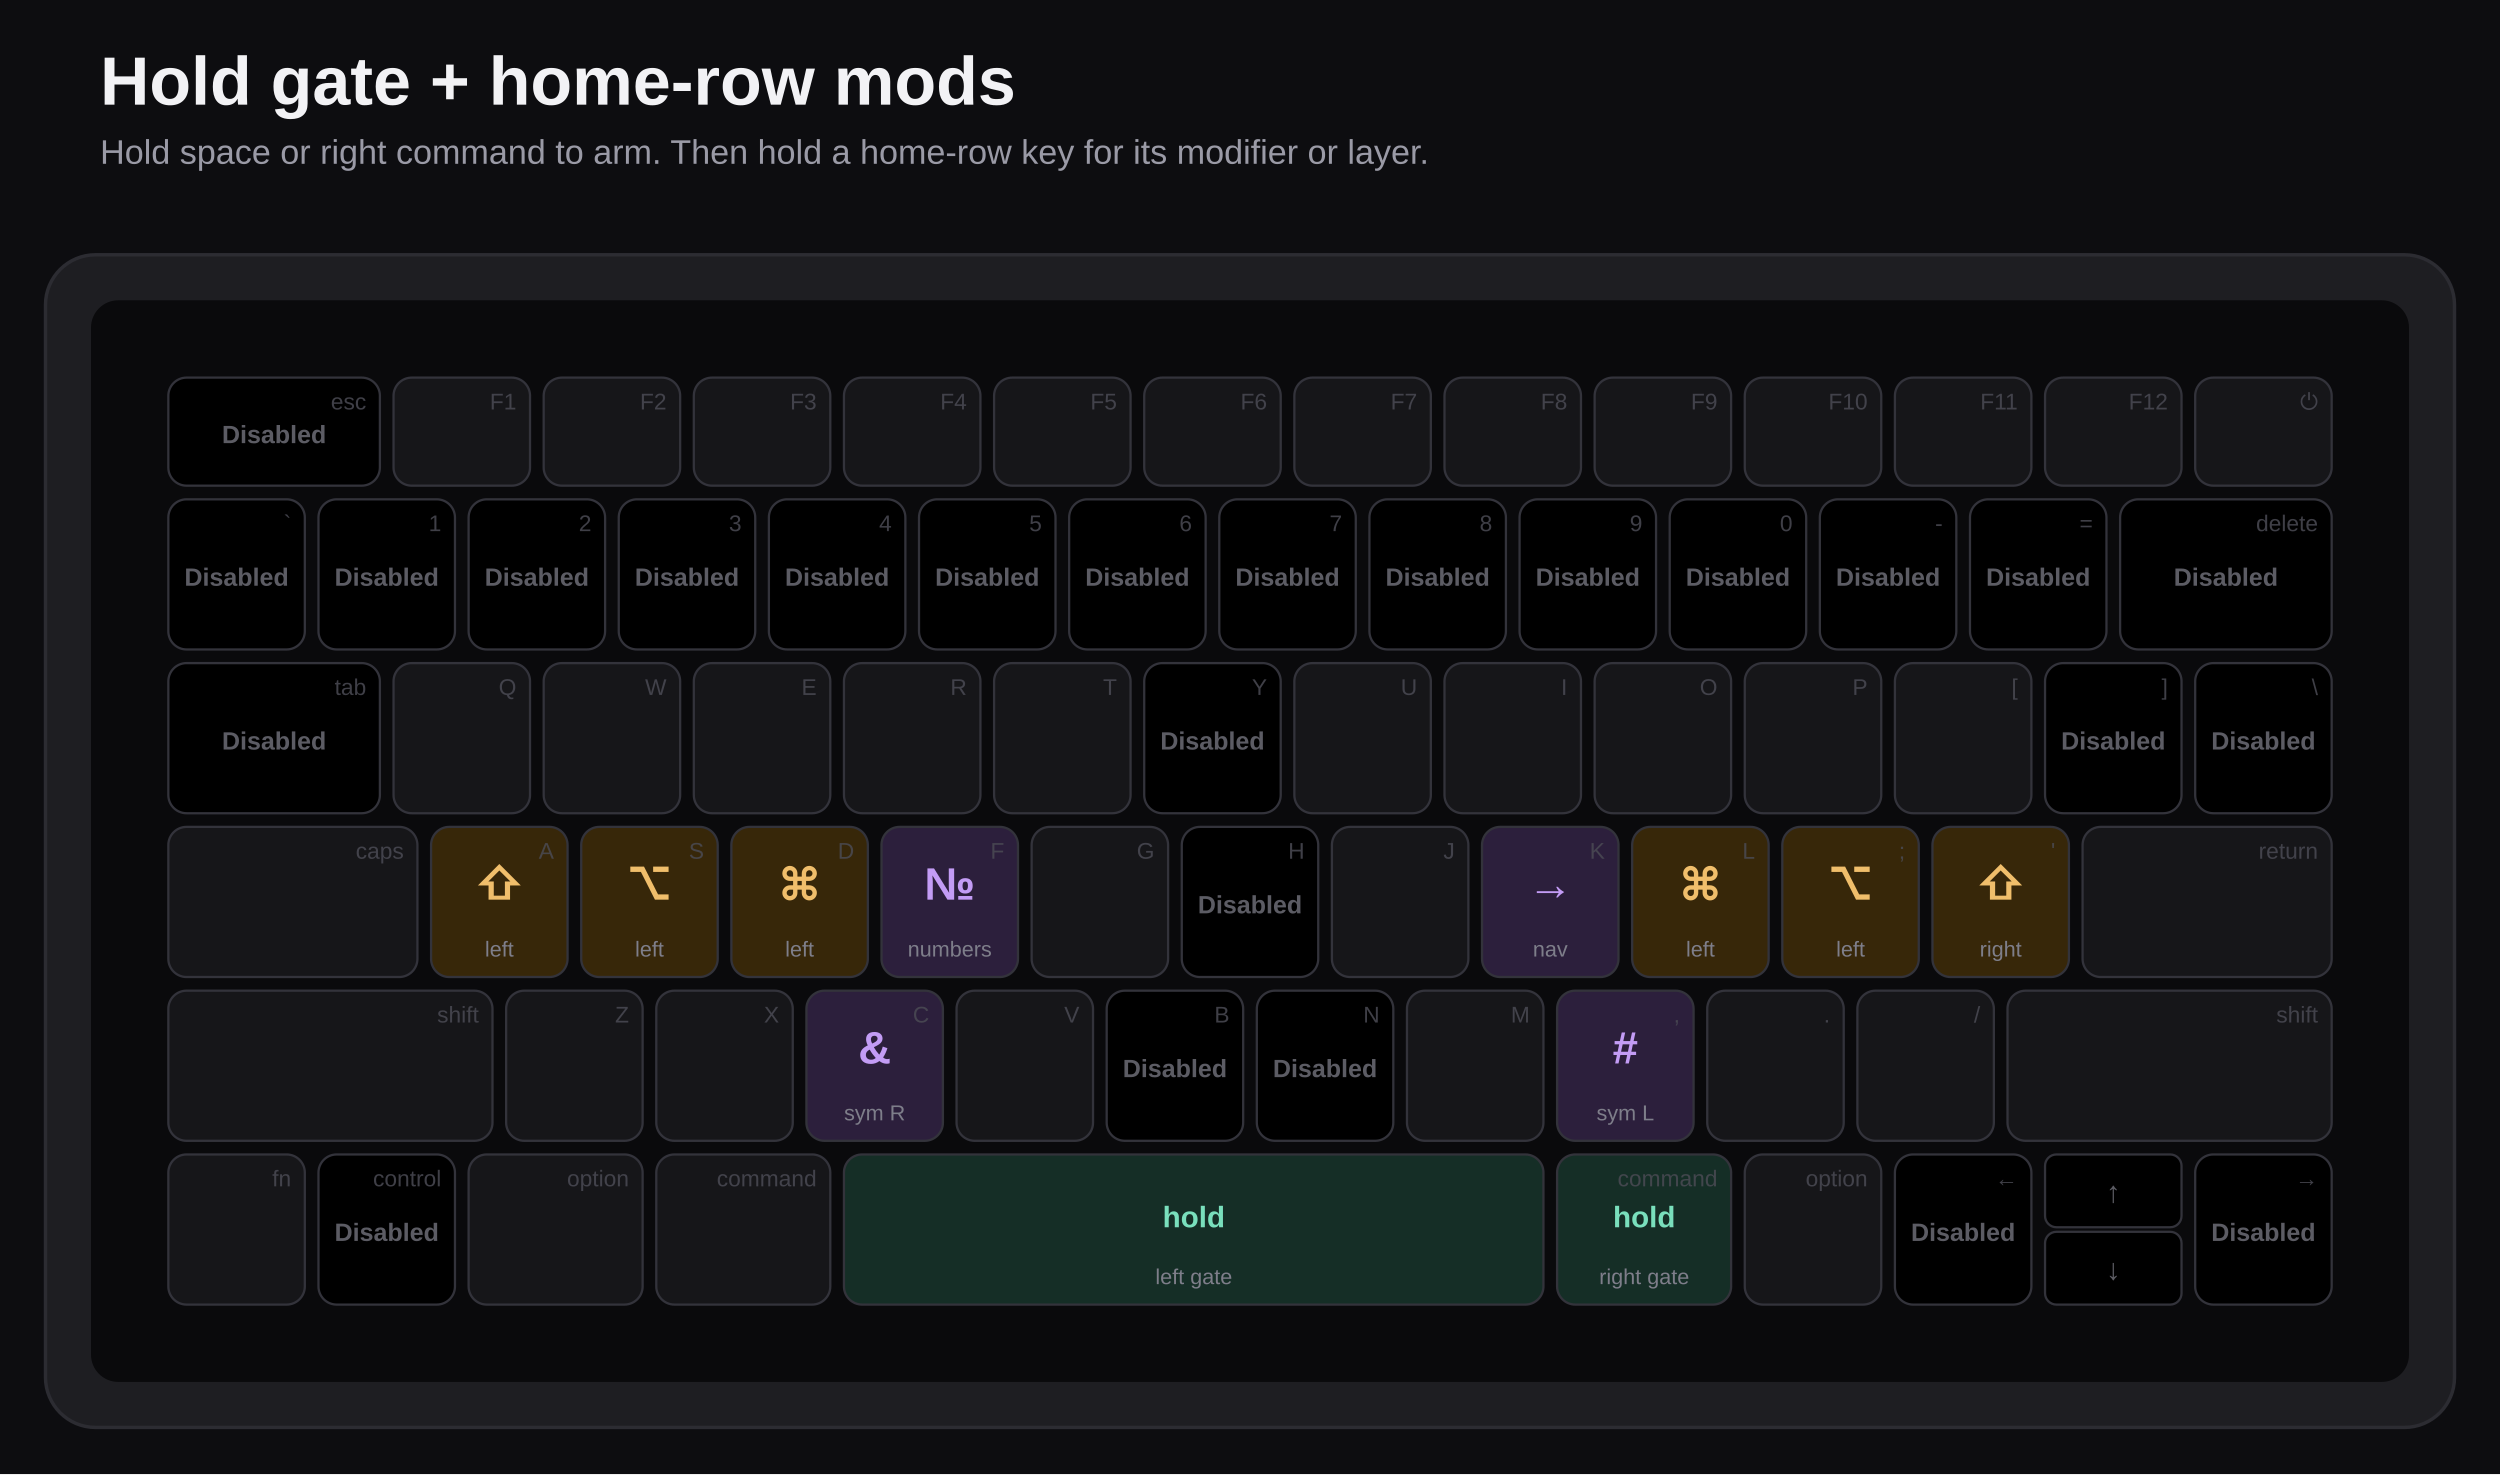
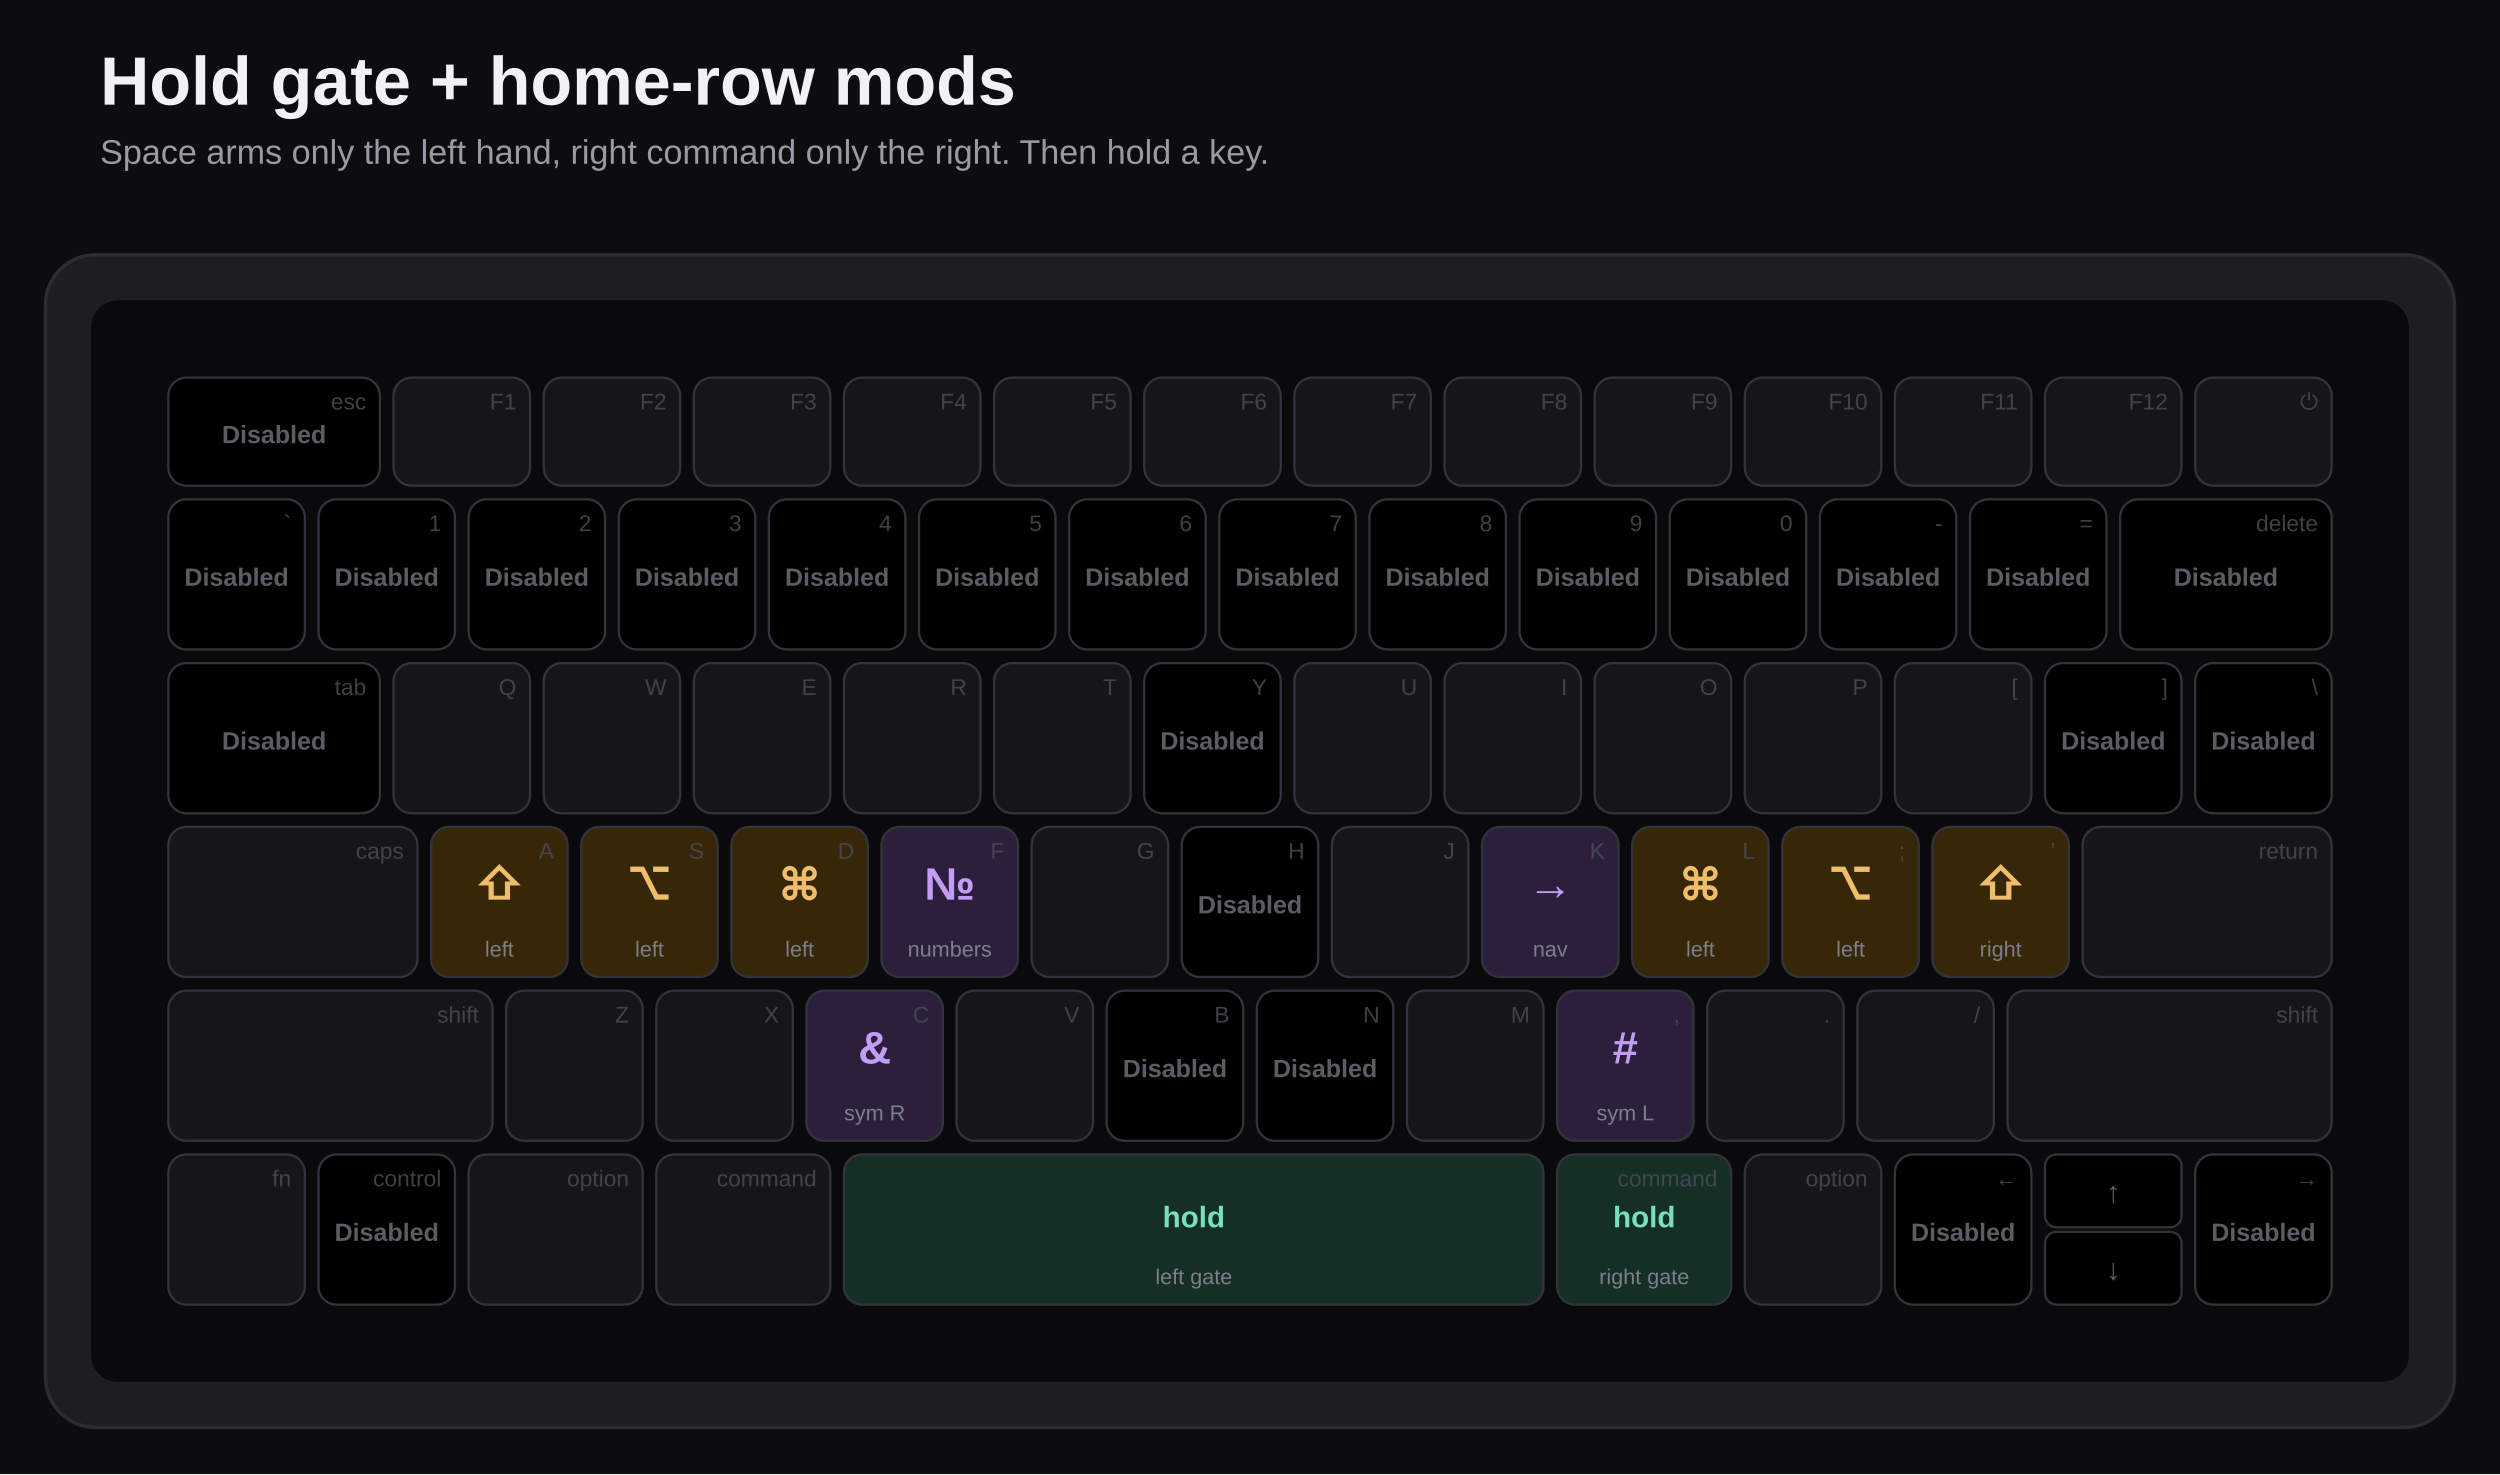
<svg xmlns="http://www.w3.org/2000/svg" width="1099" height="648" viewBox="0 0 1099 648" role="img" aria-label="Hold gate + home-row mods layer of the splitmac">
  <rect width="1099" height="648" fill="#0d0d10" />
  <text x="44.0" y="46.0" fill="#f2f2f5" font-size="30" font-weight="700" text-anchor="start" opacity="1.0" font-family="-apple-system, BlinkMacSystemFont, 'SF Pro Text', 'Helvetica Neue', Arial, sans-serif">Hold gate + home-row mods</text>
-   <text x="44.0" y="72.0" fill="#9a9aa6" font-size="15" font-weight="400" text-anchor="start" opacity="1.0" font-family="-apple-system, BlinkMacSystemFont, 'SF Pro Text', 'Helvetica Neue', Arial, sans-serif">Hold space or right command to arm. Then hold a home-row key for its modifier or layer.</text>
+   <text x="44.0" y="72.0" fill="#9a9aa6" font-size="15" font-weight="400" text-anchor="start" opacity="1.0" font-family="-apple-system, BlinkMacSystemFont, 'SF Pro Text', 'Helvetica Neue', Arial, sans-serif">Space arms only the left hand, right command only the right. Then hold a key.</text>
  <rect x="20.0" y="112.0" width="1059.0" height="515.5" rx="22" fill="#1e1e22" stroke="#2c2c32" stroke-width="1.5" />
  <rect x="40.0" y="132.0" width="1019.0" height="475.5" rx="12" fill="#0a0a0c" />
  <rect x="74.0" y="166.0" width="93.0" height="47.5" rx="8" fill="#000000" stroke="#33333b" stroke-width="1" />
  <text x="161.0" y="180.0" fill="#4a4a53" font-size="10" font-weight="500" text-anchor="end" opacity="0.85" font-family="-apple-system, BlinkMacSystemFont, 'SF Pro Text', 'Helvetica Neue', Arial, sans-serif">esc</text>
  <text x="120.5" y="194.8" fill="#5c5c64" font-size="11" font-weight="600" text-anchor="middle" opacity="1.0" font-family="-apple-system, BlinkMacSystemFont, 'SF Pro Text', 'Helvetica Neue', Arial, sans-serif">Disabled</text>
  <rect x="173.0" y="166.0" width="60.0" height="47.5" rx="8" fill="#161619" stroke="#33333b" stroke-width="1" />
  <text x="227.0" y="180.0" fill="#4a4a53" font-size="10" font-weight="500" text-anchor="end" opacity="0.85" font-family="-apple-system, BlinkMacSystemFont, 'SF Pro Text', 'Helvetica Neue', Arial, sans-serif">F1</text>
  <rect x="239.0" y="166.0" width="60.0" height="47.5" rx="8" fill="#161619" stroke="#33333b" stroke-width="1" />
  <text x="293.0" y="180.0" fill="#4a4a53" font-size="10" font-weight="500" text-anchor="end" opacity="0.85" font-family="-apple-system, BlinkMacSystemFont, 'SF Pro Text', 'Helvetica Neue', Arial, sans-serif">F2</text>
  <rect x="305.0" y="166.0" width="60.0" height="47.5" rx="8" fill="#161619" stroke="#33333b" stroke-width="1" />
  <text x="359.0" y="180.0" fill="#4a4a53" font-size="10" font-weight="500" text-anchor="end" opacity="0.85" font-family="-apple-system, BlinkMacSystemFont, 'SF Pro Text', 'Helvetica Neue', Arial, sans-serif">F3</text>
  <rect x="371.0" y="166.0" width="60.0" height="47.5" rx="8" fill="#161619" stroke="#33333b" stroke-width="1" />
  <text x="425.0" y="180.0" fill="#4a4a53" font-size="10" font-weight="500" text-anchor="end" opacity="0.85" font-family="-apple-system, BlinkMacSystemFont, 'SF Pro Text', 'Helvetica Neue', Arial, sans-serif">F4</text>
  <rect x="437.0" y="166.0" width="60.0" height="47.5" rx="8" fill="#161619" stroke="#33333b" stroke-width="1" />
  <text x="491.0" y="180.0" fill="#4a4a53" font-size="10" font-weight="500" text-anchor="end" opacity="0.85" font-family="-apple-system, BlinkMacSystemFont, 'SF Pro Text', 'Helvetica Neue', Arial, sans-serif">F5</text>
  <rect x="503.0" y="166.0" width="60.0" height="47.5" rx="8" fill="#161619" stroke="#33333b" stroke-width="1" />
  <text x="557.0" y="180.0" fill="#4a4a53" font-size="10" font-weight="500" text-anchor="end" opacity="0.85" font-family="-apple-system, BlinkMacSystemFont, 'SF Pro Text', 'Helvetica Neue', Arial, sans-serif">F6</text>
  <rect x="569.0" y="166.0" width="60.0" height="47.5" rx="8" fill="#161619" stroke="#33333b" stroke-width="1" />
  <text x="623.0" y="180.0" fill="#4a4a53" font-size="10" font-weight="500" text-anchor="end" opacity="0.85" font-family="-apple-system, BlinkMacSystemFont, 'SF Pro Text', 'Helvetica Neue', Arial, sans-serif">F7</text>
  <rect x="635.0" y="166.0" width="60.0" height="47.5" rx="8" fill="#161619" stroke="#33333b" stroke-width="1" />
  <text x="689.0" y="180.0" fill="#4a4a53" font-size="10" font-weight="500" text-anchor="end" opacity="0.85" font-family="-apple-system, BlinkMacSystemFont, 'SF Pro Text', 'Helvetica Neue', Arial, sans-serif">F8</text>
  <rect x="701.0" y="166.0" width="60.0" height="47.5" rx="8" fill="#161619" stroke="#33333b" stroke-width="1" />
  <text x="755.0" y="180.0" fill="#4a4a53" font-size="10" font-weight="500" text-anchor="end" opacity="0.85" font-family="-apple-system, BlinkMacSystemFont, 'SF Pro Text', 'Helvetica Neue', Arial, sans-serif">F9</text>
  <rect x="767.0" y="166.0" width="60.0" height="47.5" rx="8" fill="#161619" stroke="#33333b" stroke-width="1" />
  <text x="821.0" y="180.0" fill="#4a4a53" font-size="10" font-weight="500" text-anchor="end" opacity="0.85" font-family="-apple-system, BlinkMacSystemFont, 'SF Pro Text', 'Helvetica Neue', Arial, sans-serif">F10</text>
  <rect x="833.0" y="166.0" width="60.0" height="47.5" rx="8" fill="#161619" stroke="#33333b" stroke-width="1" />
  <text x="887.0" y="180.0" fill="#4a4a53" font-size="10" font-weight="500" text-anchor="end" opacity="0.85" font-family="-apple-system, BlinkMacSystemFont, 'SF Pro Text', 'Helvetica Neue', Arial, sans-serif">F11</text>
  <rect x="899.0" y="166.0" width="60.0" height="47.5" rx="8" fill="#161619" stroke="#33333b" stroke-width="1" />
  <text x="953.0" y="180.0" fill="#4a4a53" font-size="10" font-weight="500" text-anchor="end" opacity="0.85" font-family="-apple-system, BlinkMacSystemFont, 'SF Pro Text', 'Helvetica Neue', Arial, sans-serif">F12</text>
  <rect x="965.0" y="166.0" width="60.0" height="47.5" rx="8" fill="#161619" stroke="#33333b" stroke-width="1" />
  <text x="1019.0" y="180.0" fill="#4a4a53" font-size="10" font-weight="500" text-anchor="end" opacity="0.85" font-family="-apple-system, BlinkMacSystemFont, 'SF Pro Text', 'Helvetica Neue', Arial, sans-serif">⏻</text>
  <rect x="74.0" y="219.5" width="60.0" height="66.0" rx="8" fill="#000000" stroke="#33333b" stroke-width="1" />
  <text x="128.0" y="233.5" fill="#4a4a53" font-size="10" font-weight="500" text-anchor="end" opacity="0.85" font-family="-apple-system, BlinkMacSystemFont, 'SF Pro Text', 'Helvetica Neue', Arial, sans-serif">`</text>
  <text x="104.0" y="257.5" fill="#5c5c64" font-size="11" font-weight="600" text-anchor="middle" opacity="1.0" font-family="-apple-system, BlinkMacSystemFont, 'SF Pro Text', 'Helvetica Neue', Arial, sans-serif">Disabled</text>
  <rect x="140.0" y="219.5" width="60.0" height="66.0" rx="8" fill="#000000" stroke="#33333b" stroke-width="1" />
  <text x="194.0" y="233.5" fill="#4a4a53" font-size="10" font-weight="500" text-anchor="end" opacity="0.85" font-family="-apple-system, BlinkMacSystemFont, 'SF Pro Text', 'Helvetica Neue', Arial, sans-serif">1</text>
  <text x="170.0" y="257.5" fill="#5c5c64" font-size="11" font-weight="600" text-anchor="middle" opacity="1.0" font-family="-apple-system, BlinkMacSystemFont, 'SF Pro Text', 'Helvetica Neue', Arial, sans-serif">Disabled</text>
  <rect x="206.0" y="219.5" width="60.0" height="66.0" rx="8" fill="#000000" stroke="#33333b" stroke-width="1" />
  <text x="260.0" y="233.5" fill="#4a4a53" font-size="10" font-weight="500" text-anchor="end" opacity="0.85" font-family="-apple-system, BlinkMacSystemFont, 'SF Pro Text', 'Helvetica Neue', Arial, sans-serif">2</text>
  <text x="236.0" y="257.5" fill="#5c5c64" font-size="11" font-weight="600" text-anchor="middle" opacity="1.0" font-family="-apple-system, BlinkMacSystemFont, 'SF Pro Text', 'Helvetica Neue', Arial, sans-serif">Disabled</text>
  <rect x="272.0" y="219.5" width="60.0" height="66.0" rx="8" fill="#000000" stroke="#33333b" stroke-width="1" />
  <text x="326.0" y="233.5" fill="#4a4a53" font-size="10" font-weight="500" text-anchor="end" opacity="0.85" font-family="-apple-system, BlinkMacSystemFont, 'SF Pro Text', 'Helvetica Neue', Arial, sans-serif">3</text>
  <text x="302.0" y="257.5" fill="#5c5c64" font-size="11" font-weight="600" text-anchor="middle" opacity="1.0" font-family="-apple-system, BlinkMacSystemFont, 'SF Pro Text', 'Helvetica Neue', Arial, sans-serif">Disabled</text>
  <rect x="338.0" y="219.5" width="60.0" height="66.0" rx="8" fill="#000000" stroke="#33333b" stroke-width="1" />
  <text x="392.0" y="233.5" fill="#4a4a53" font-size="10" font-weight="500" text-anchor="end" opacity="0.85" font-family="-apple-system, BlinkMacSystemFont, 'SF Pro Text', 'Helvetica Neue', Arial, sans-serif">4</text>
  <text x="368.0" y="257.5" fill="#5c5c64" font-size="11" font-weight="600" text-anchor="middle" opacity="1.0" font-family="-apple-system, BlinkMacSystemFont, 'SF Pro Text', 'Helvetica Neue', Arial, sans-serif">Disabled</text>
  <rect x="404.0" y="219.5" width="60.0" height="66.0" rx="8" fill="#000000" stroke="#33333b" stroke-width="1" />
  <text x="458.0" y="233.5" fill="#4a4a53" font-size="10" font-weight="500" text-anchor="end" opacity="0.85" font-family="-apple-system, BlinkMacSystemFont, 'SF Pro Text', 'Helvetica Neue', Arial, sans-serif">5</text>
  <text x="434.0" y="257.5" fill="#5c5c64" font-size="11" font-weight="600" text-anchor="middle" opacity="1.0" font-family="-apple-system, BlinkMacSystemFont, 'SF Pro Text', 'Helvetica Neue', Arial, sans-serif">Disabled</text>
  <rect x="470.0" y="219.5" width="60.0" height="66.0" rx="8" fill="#000000" stroke="#33333b" stroke-width="1" />
  <text x="524.0" y="233.5" fill="#4a4a53" font-size="10" font-weight="500" text-anchor="end" opacity="0.85" font-family="-apple-system, BlinkMacSystemFont, 'SF Pro Text', 'Helvetica Neue', Arial, sans-serif">6</text>
  <text x="500.0" y="257.5" fill="#5c5c64" font-size="11" font-weight="600" text-anchor="middle" opacity="1.0" font-family="-apple-system, BlinkMacSystemFont, 'SF Pro Text', 'Helvetica Neue', Arial, sans-serif">Disabled</text>
  <rect x="536.0" y="219.5" width="60.0" height="66.0" rx="8" fill="#000000" stroke="#33333b" stroke-width="1" />
  <text x="590.0" y="233.5" fill="#4a4a53" font-size="10" font-weight="500" text-anchor="end" opacity="0.85" font-family="-apple-system, BlinkMacSystemFont, 'SF Pro Text', 'Helvetica Neue', Arial, sans-serif">7</text>
  <text x="566.0" y="257.5" fill="#5c5c64" font-size="11" font-weight="600" text-anchor="middle" opacity="1.0" font-family="-apple-system, BlinkMacSystemFont, 'SF Pro Text', 'Helvetica Neue', Arial, sans-serif">Disabled</text>
  <rect x="602.0" y="219.5" width="60.0" height="66.0" rx="8" fill="#000000" stroke="#33333b" stroke-width="1" />
  <text x="656.0" y="233.5" fill="#4a4a53" font-size="10" font-weight="500" text-anchor="end" opacity="0.85" font-family="-apple-system, BlinkMacSystemFont, 'SF Pro Text', 'Helvetica Neue', Arial, sans-serif">8</text>
  <text x="632.0" y="257.5" fill="#5c5c64" font-size="11" font-weight="600" text-anchor="middle" opacity="1.0" font-family="-apple-system, BlinkMacSystemFont, 'SF Pro Text', 'Helvetica Neue', Arial, sans-serif">Disabled</text>
  <rect x="668.0" y="219.5" width="60.0" height="66.0" rx="8" fill="#000000" stroke="#33333b" stroke-width="1" />
  <text x="722.0" y="233.5" fill="#4a4a53" font-size="10" font-weight="500" text-anchor="end" opacity="0.85" font-family="-apple-system, BlinkMacSystemFont, 'SF Pro Text', 'Helvetica Neue', Arial, sans-serif">9</text>
  <text x="698.0" y="257.5" fill="#5c5c64" font-size="11" font-weight="600" text-anchor="middle" opacity="1.0" font-family="-apple-system, BlinkMacSystemFont, 'SF Pro Text', 'Helvetica Neue', Arial, sans-serif">Disabled</text>
  <rect x="734.0" y="219.5" width="60.0" height="66.0" rx="8" fill="#000000" stroke="#33333b" stroke-width="1" />
  <text x="788.0" y="233.5" fill="#4a4a53" font-size="10" font-weight="500" text-anchor="end" opacity="0.85" font-family="-apple-system, BlinkMacSystemFont, 'SF Pro Text', 'Helvetica Neue', Arial, sans-serif">0</text>
  <text x="764.0" y="257.5" fill="#5c5c64" font-size="11" font-weight="600" text-anchor="middle" opacity="1.0" font-family="-apple-system, BlinkMacSystemFont, 'SF Pro Text', 'Helvetica Neue', Arial, sans-serif">Disabled</text>
  <rect x="800.0" y="219.5" width="60.0" height="66.0" rx="8" fill="#000000" stroke="#33333b" stroke-width="1" />
  <text x="854.0" y="233.5" fill="#4a4a53" font-size="10" font-weight="500" text-anchor="end" opacity="0.85" font-family="-apple-system, BlinkMacSystemFont, 'SF Pro Text', 'Helvetica Neue', Arial, sans-serif">-</text>
  <text x="830.0" y="257.5" fill="#5c5c64" font-size="11" font-weight="600" text-anchor="middle" opacity="1.0" font-family="-apple-system, BlinkMacSystemFont, 'SF Pro Text', 'Helvetica Neue', Arial, sans-serif">Disabled</text>
  <rect x="866.0" y="219.5" width="60.0" height="66.0" rx="8" fill="#000000" stroke="#33333b" stroke-width="1" />
  <text x="920.0" y="233.5" fill="#4a4a53" font-size="10" font-weight="500" text-anchor="end" opacity="0.85" font-family="-apple-system, BlinkMacSystemFont, 'SF Pro Text', 'Helvetica Neue', Arial, sans-serif">=</text>
  <text x="896.0" y="257.5" fill="#5c5c64" font-size="11" font-weight="600" text-anchor="middle" opacity="1.0" font-family="-apple-system, BlinkMacSystemFont, 'SF Pro Text', 'Helvetica Neue', Arial, sans-serif">Disabled</text>
  <rect x="932.0" y="219.5" width="93.0" height="66.0" rx="8" fill="#000000" stroke="#33333b" stroke-width="1" />
  <text x="1019.0" y="233.5" fill="#4a4a53" font-size="10" font-weight="500" text-anchor="end" opacity="0.85" font-family="-apple-system, BlinkMacSystemFont, 'SF Pro Text', 'Helvetica Neue', Arial, sans-serif">delete</text>
  <text x="978.5" y="257.5" fill="#5c5c64" font-size="11" font-weight="600" text-anchor="middle" opacity="1.0" font-family="-apple-system, BlinkMacSystemFont, 'SF Pro Text', 'Helvetica Neue', Arial, sans-serif">Disabled</text>
  <rect x="74.0" y="291.5" width="93.0" height="66.0" rx="8" fill="#000000" stroke="#33333b" stroke-width="1" />
  <text x="161.0" y="305.5" fill="#4a4a53" font-size="10" font-weight="500" text-anchor="end" opacity="0.85" font-family="-apple-system, BlinkMacSystemFont, 'SF Pro Text', 'Helvetica Neue', Arial, sans-serif">tab</text>
  <text x="120.5" y="329.5" fill="#5c5c64" font-size="11" font-weight="600" text-anchor="middle" opacity="1.0" font-family="-apple-system, BlinkMacSystemFont, 'SF Pro Text', 'Helvetica Neue', Arial, sans-serif">Disabled</text>
  <rect x="173.0" y="291.5" width="60.0" height="66.0" rx="8" fill="#161619" stroke="#33333b" stroke-width="1" />
  <text x="227.0" y="305.5" fill="#4a4a53" font-size="10" font-weight="500" text-anchor="end" opacity="0.85" font-family="-apple-system, BlinkMacSystemFont, 'SF Pro Text', 'Helvetica Neue', Arial, sans-serif">Q</text>
  <rect x="239.0" y="291.5" width="60.0" height="66.0" rx="8" fill="#161619" stroke="#33333b" stroke-width="1" />
  <text x="293.0" y="305.5" fill="#4a4a53" font-size="10" font-weight="500" text-anchor="end" opacity="0.85" font-family="-apple-system, BlinkMacSystemFont, 'SF Pro Text', 'Helvetica Neue', Arial, sans-serif">W</text>
  <rect x="305.0" y="291.5" width="60.0" height="66.0" rx="8" fill="#161619" stroke="#33333b" stroke-width="1" />
  <text x="359.0" y="305.5" fill="#4a4a53" font-size="10" font-weight="500" text-anchor="end" opacity="0.85" font-family="-apple-system, BlinkMacSystemFont, 'SF Pro Text', 'Helvetica Neue', Arial, sans-serif">E</text>
  <rect x="371.0" y="291.5" width="60.0" height="66.0" rx="8" fill="#161619" stroke="#33333b" stroke-width="1" />
  <text x="425.0" y="305.5" fill="#4a4a53" font-size="10" font-weight="500" text-anchor="end" opacity="0.85" font-family="-apple-system, BlinkMacSystemFont, 'SF Pro Text', 'Helvetica Neue', Arial, sans-serif">R</text>
  <rect x="437.0" y="291.5" width="60.0" height="66.0" rx="8" fill="#161619" stroke="#33333b" stroke-width="1" />
  <text x="491.0" y="305.5" fill="#4a4a53" font-size="10" font-weight="500" text-anchor="end" opacity="0.85" font-family="-apple-system, BlinkMacSystemFont, 'SF Pro Text', 'Helvetica Neue', Arial, sans-serif">T</text>
  <rect x="503.0" y="291.5" width="60.0" height="66.0" rx="8" fill="#000000" stroke="#33333b" stroke-width="1" />
  <text x="557.0" y="305.5" fill="#4a4a53" font-size="10" font-weight="500" text-anchor="end" opacity="0.85" font-family="-apple-system, BlinkMacSystemFont, 'SF Pro Text', 'Helvetica Neue', Arial, sans-serif">Y</text>
  <text x="533.0" y="329.5" fill="#5c5c64" font-size="11" font-weight="600" text-anchor="middle" opacity="1.0" font-family="-apple-system, BlinkMacSystemFont, 'SF Pro Text', 'Helvetica Neue', Arial, sans-serif">Disabled</text>
  <rect x="569.0" y="291.5" width="60.0" height="66.0" rx="8" fill="#161619" stroke="#33333b" stroke-width="1" />
  <text x="623.0" y="305.5" fill="#4a4a53" font-size="10" font-weight="500" text-anchor="end" opacity="0.85" font-family="-apple-system, BlinkMacSystemFont, 'SF Pro Text', 'Helvetica Neue', Arial, sans-serif">U</text>
  <rect x="635.0" y="291.5" width="60.0" height="66.0" rx="8" fill="#161619" stroke="#33333b" stroke-width="1" />
  <text x="689.0" y="305.5" fill="#4a4a53" font-size="10" font-weight="500" text-anchor="end" opacity="0.85" font-family="-apple-system, BlinkMacSystemFont, 'SF Pro Text', 'Helvetica Neue', Arial, sans-serif">I</text>
  <rect x="701.0" y="291.5" width="60.0" height="66.0" rx="8" fill="#161619" stroke="#33333b" stroke-width="1" />
  <text x="755.0" y="305.5" fill="#4a4a53" font-size="10" font-weight="500" text-anchor="end" opacity="0.85" font-family="-apple-system, BlinkMacSystemFont, 'SF Pro Text', 'Helvetica Neue', Arial, sans-serif">O</text>
  <rect x="767.0" y="291.5" width="60.0" height="66.0" rx="8" fill="#161619" stroke="#33333b" stroke-width="1" />
  <text x="821.0" y="305.5" fill="#4a4a53" font-size="10" font-weight="500" text-anchor="end" opacity="0.85" font-family="-apple-system, BlinkMacSystemFont, 'SF Pro Text', 'Helvetica Neue', Arial, sans-serif">P</text>
  <rect x="833.0" y="291.5" width="60.0" height="66.0" rx="8" fill="#161619" stroke="#33333b" stroke-width="1" />
  <text x="887.0" y="305.5" fill="#4a4a53" font-size="10" font-weight="500" text-anchor="end" opacity="0.85" font-family="-apple-system, BlinkMacSystemFont, 'SF Pro Text', 'Helvetica Neue', Arial, sans-serif">[</text>
  <rect x="899.0" y="291.5" width="60.0" height="66.0" rx="8" fill="#000000" stroke="#33333b" stroke-width="1" />
  <text x="953.0" y="305.5" fill="#4a4a53" font-size="10" font-weight="500" text-anchor="end" opacity="0.85" font-family="-apple-system, BlinkMacSystemFont, 'SF Pro Text', 'Helvetica Neue', Arial, sans-serif">]</text>
  <text x="929.0" y="329.5" fill="#5c5c64" font-size="11" font-weight="600" text-anchor="middle" opacity="1.0" font-family="-apple-system, BlinkMacSystemFont, 'SF Pro Text', 'Helvetica Neue', Arial, sans-serif">Disabled</text>
  <rect x="965.0" y="291.5" width="60.0" height="66.0" rx="8" fill="#000000" stroke="#33333b" stroke-width="1" />
  <text x="1019.0" y="305.5" fill="#4a4a53" font-size="10" font-weight="500" text-anchor="end" opacity="0.85" font-family="-apple-system, BlinkMacSystemFont, 'SF Pro Text', 'Helvetica Neue', Arial, sans-serif">\</text>
  <text x="995.0" y="329.5" fill="#5c5c64" font-size="11" font-weight="600" text-anchor="middle" opacity="1.0" font-family="-apple-system, BlinkMacSystemFont, 'SF Pro Text', 'Helvetica Neue', Arial, sans-serif">Disabled</text>
  <rect x="74.0" y="363.5" width="109.5" height="66.0" rx="8" fill="#161619" stroke="#33333b" stroke-width="1" />
  <text x="177.5" y="377.5" fill="#4a4a53" font-size="10" font-weight="500" text-anchor="end" opacity="0.85" font-family="-apple-system, BlinkMacSystemFont, 'SF Pro Text', 'Helvetica Neue', Arial, sans-serif">caps</text>
  <rect x="189.5" y="363.5" width="60.0" height="66.0" rx="8" fill="#372709" stroke="#33333b" stroke-width="1" />
  <text x="243.5" y="377.5" fill="#4a4a53" font-size="10" font-weight="500" text-anchor="end" opacity="0.85" font-family="-apple-system, BlinkMacSystemFont, 'SF Pro Text', 'Helvetica Neue', Arial, sans-serif">A</text>
  <text x="219.5" y="395.5" fill="#f0be6b" font-size="20" font-weight="700" text-anchor="middle" opacity="1.0" font-family="-apple-system, BlinkMacSystemFont, 'SF Pro Text', 'Helvetica Neue', Arial, sans-serif">⇧</text>
  <text x="219.5" y="420.5" fill="#7e7e8a" font-size="9.5" font-weight="500" text-anchor="middle" opacity="1.0" font-family="-apple-system, BlinkMacSystemFont, 'SF Pro Text', 'Helvetica Neue', Arial, sans-serif">left</text>
  <rect x="255.5" y="363.5" width="60.0" height="66.0" rx="8" fill="#372709" stroke="#33333b" stroke-width="1" />
  <text x="309.5" y="377.5" fill="#4a4a53" font-size="10" font-weight="500" text-anchor="end" opacity="0.85" font-family="-apple-system, BlinkMacSystemFont, 'SF Pro Text', 'Helvetica Neue', Arial, sans-serif">S</text>
  <text x="285.5" y="395.5" fill="#f0be6b" font-size="20" font-weight="700" text-anchor="middle" opacity="1.0" font-family="-apple-system, BlinkMacSystemFont, 'SF Pro Text', 'Helvetica Neue', Arial, sans-serif">⌥</text>
  <text x="285.5" y="420.5" fill="#7e7e8a" font-size="9.5" font-weight="500" text-anchor="middle" opacity="1.0" font-family="-apple-system, BlinkMacSystemFont, 'SF Pro Text', 'Helvetica Neue', Arial, sans-serif">left</text>
  <rect x="321.5" y="363.5" width="60.0" height="66.0" rx="8" fill="#372709" stroke="#33333b" stroke-width="1" />
  <text x="375.5" y="377.5" fill="#4a4a53" font-size="10" font-weight="500" text-anchor="end" opacity="0.85" font-family="-apple-system, BlinkMacSystemFont, 'SF Pro Text', 'Helvetica Neue', Arial, sans-serif">D</text>
  <text x="351.5" y="395.5" fill="#f0be6b" font-size="20" font-weight="700" text-anchor="middle" opacity="1.0" font-family="-apple-system, BlinkMacSystemFont, 'SF Pro Text', 'Helvetica Neue', Arial, sans-serif">⌘</text>
  <text x="351.5" y="420.5" fill="#7e7e8a" font-size="9.5" font-weight="500" text-anchor="middle" opacity="1.0" font-family="-apple-system, BlinkMacSystemFont, 'SF Pro Text', 'Helvetica Neue', Arial, sans-serif">left</text>
  <rect x="387.5" y="363.5" width="60.0" height="66.0" rx="8" fill="#2c1f3c" stroke="#33333b" stroke-width="1" />
  <text x="441.5" y="377.5" fill="#4a4a53" font-size="10" font-weight="500" text-anchor="end" opacity="0.85" font-family="-apple-system, BlinkMacSystemFont, 'SF Pro Text', 'Helvetica Neue', Arial, sans-serif">F</text>
  <text x="417.5" y="395.5" fill="#c39cf5" font-size="20" font-weight="700" text-anchor="middle" opacity="1.0" font-family="-apple-system, BlinkMacSystemFont, 'SF Pro Text', 'Helvetica Neue', Arial, sans-serif">№</text>
  <text x="417.5" y="420.5" fill="#7e7e8a" font-size="9.5" font-weight="500" text-anchor="middle" opacity="1.0" font-family="-apple-system, BlinkMacSystemFont, 'SF Pro Text', 'Helvetica Neue', Arial, sans-serif">numbers</text>
  <rect x="453.5" y="363.5" width="60.0" height="66.0" rx="8" fill="#161619" stroke="#33333b" stroke-width="1" />
  <text x="507.5" y="377.5" fill="#4a4a53" font-size="10" font-weight="500" text-anchor="end" opacity="0.85" font-family="-apple-system, BlinkMacSystemFont, 'SF Pro Text', 'Helvetica Neue', Arial, sans-serif">G</text>
  <rect x="519.5" y="363.5" width="60.0" height="66.0" rx="8" fill="#000000" stroke="#33333b" stroke-width="1" />
  <text x="573.5" y="377.5" fill="#4a4a53" font-size="10" font-weight="500" text-anchor="end" opacity="0.85" font-family="-apple-system, BlinkMacSystemFont, 'SF Pro Text', 'Helvetica Neue', Arial, sans-serif">H</text>
  <text x="549.5" y="401.5" fill="#5c5c64" font-size="11" font-weight="600" text-anchor="middle" opacity="1.0" font-family="-apple-system, BlinkMacSystemFont, 'SF Pro Text', 'Helvetica Neue', Arial, sans-serif">Disabled</text>
  <rect x="585.5" y="363.5" width="60.0" height="66.0" rx="8" fill="#161619" stroke="#33333b" stroke-width="1" />
  <text x="639.5" y="377.5" fill="#4a4a53" font-size="10" font-weight="500" text-anchor="end" opacity="0.85" font-family="-apple-system, BlinkMacSystemFont, 'SF Pro Text', 'Helvetica Neue', Arial, sans-serif">J</text>
  <rect x="651.5" y="363.5" width="60.0" height="66.0" rx="8" fill="#2c1f3c" stroke="#33333b" stroke-width="1" />
  <text x="705.5" y="377.5" fill="#4a4a53" font-size="10" font-weight="500" text-anchor="end" opacity="0.85" font-family="-apple-system, BlinkMacSystemFont, 'SF Pro Text', 'Helvetica Neue', Arial, sans-serif">K</text>
  <text x="681.5" y="395.5" fill="#c39cf5" font-size="20" font-weight="700" text-anchor="middle" opacity="1.0" font-family="-apple-system, BlinkMacSystemFont, 'SF Pro Text', 'Helvetica Neue', Arial, sans-serif">→</text>
  <text x="681.5" y="420.5" fill="#7e7e8a" font-size="9.5" font-weight="500" text-anchor="middle" opacity="1.0" font-family="-apple-system, BlinkMacSystemFont, 'SF Pro Text', 'Helvetica Neue', Arial, sans-serif">nav</text>
  <rect x="717.5" y="363.5" width="60.0" height="66.0" rx="8" fill="#372709" stroke="#33333b" stroke-width="1" />
  <text x="771.5" y="377.5" fill="#4a4a53" font-size="10" font-weight="500" text-anchor="end" opacity="0.85" font-family="-apple-system, BlinkMacSystemFont, 'SF Pro Text', 'Helvetica Neue', Arial, sans-serif">L</text>
  <text x="747.5" y="395.5" fill="#f0be6b" font-size="20" font-weight="700" text-anchor="middle" opacity="1.0" font-family="-apple-system, BlinkMacSystemFont, 'SF Pro Text', 'Helvetica Neue', Arial, sans-serif">⌘</text>
  <text x="747.5" y="420.5" fill="#7e7e8a" font-size="9.5" font-weight="500" text-anchor="middle" opacity="1.0" font-family="-apple-system, BlinkMacSystemFont, 'SF Pro Text', 'Helvetica Neue', Arial, sans-serif">left</text>
  <rect x="783.5" y="363.5" width="60.0" height="66.0" rx="8" fill="#372709" stroke="#33333b" stroke-width="1" />
  <text x="837.5" y="377.5" fill="#4a4a53" font-size="10" font-weight="500" text-anchor="end" opacity="0.85" font-family="-apple-system, BlinkMacSystemFont, 'SF Pro Text', 'Helvetica Neue', Arial, sans-serif">;</text>
  <text x="813.5" y="395.5" fill="#f0be6b" font-size="20" font-weight="700" text-anchor="middle" opacity="1.0" font-family="-apple-system, BlinkMacSystemFont, 'SF Pro Text', 'Helvetica Neue', Arial, sans-serif">⌥</text>
  <text x="813.5" y="420.5" fill="#7e7e8a" font-size="9.5" font-weight="500" text-anchor="middle" opacity="1.0" font-family="-apple-system, BlinkMacSystemFont, 'SF Pro Text', 'Helvetica Neue', Arial, sans-serif">left</text>
  <rect x="849.5" y="363.5" width="60.0" height="66.0" rx="8" fill="#372709" stroke="#33333b" stroke-width="1" />
  <text x="903.5" y="377.5" fill="#4a4a53" font-size="10" font-weight="500" text-anchor="end" opacity="0.85" font-family="-apple-system, BlinkMacSystemFont, 'SF Pro Text', 'Helvetica Neue', Arial, sans-serif">'</text>
  <text x="879.5" y="395.5" fill="#f0be6b" font-size="20" font-weight="700" text-anchor="middle" opacity="1.0" font-family="-apple-system, BlinkMacSystemFont, 'SF Pro Text', 'Helvetica Neue', Arial, sans-serif">⇧</text>
  <text x="879.5" y="420.5" fill="#7e7e8a" font-size="9.5" font-weight="500" text-anchor="middle" opacity="1.0" font-family="-apple-system, BlinkMacSystemFont, 'SF Pro Text', 'Helvetica Neue', Arial, sans-serif">right</text>
  <rect x="915.5" y="363.5" width="109.5" height="66.0" rx="8" fill="#161619" stroke="#33333b" stroke-width="1" />
  <text x="1019.0" y="377.5" fill="#4a4a53" font-size="10" font-weight="500" text-anchor="end" opacity="0.85" font-family="-apple-system, BlinkMacSystemFont, 'SF Pro Text', 'Helvetica Neue', Arial, sans-serif">return</text>
  <rect x="74.0" y="435.5" width="142.5" height="66.0" rx="8" fill="#161619" stroke="#33333b" stroke-width="1" />
  <text x="210.5" y="449.5" fill="#4a4a53" font-size="10" font-weight="500" text-anchor="end" opacity="0.85" font-family="-apple-system, BlinkMacSystemFont, 'SF Pro Text', 'Helvetica Neue', Arial, sans-serif">shift</text>
  <rect x="222.5" y="435.5" width="60.0" height="66.0" rx="8" fill="#161619" stroke="#33333b" stroke-width="1" />
  <text x="276.5" y="449.5" fill="#4a4a53" font-size="10" font-weight="500" text-anchor="end" opacity="0.85" font-family="-apple-system, BlinkMacSystemFont, 'SF Pro Text', 'Helvetica Neue', Arial, sans-serif">Z</text>
  <rect x="288.5" y="435.5" width="60.0" height="66.0" rx="8" fill="#161619" stroke="#33333b" stroke-width="1" />
  <text x="342.5" y="449.5" fill="#4a4a53" font-size="10" font-weight="500" text-anchor="end" opacity="0.85" font-family="-apple-system, BlinkMacSystemFont, 'SF Pro Text', 'Helvetica Neue', Arial, sans-serif">X</text>
  <rect x="354.5" y="435.5" width="60.0" height="66.0" rx="8" fill="#2c1f3c" stroke="#33333b" stroke-width="1" />
  <text x="408.5" y="449.5" fill="#4a4a53" font-size="10" font-weight="500" text-anchor="end" opacity="0.85" font-family="-apple-system, BlinkMacSystemFont, 'SF Pro Text', 'Helvetica Neue', Arial, sans-serif">C</text>
  <text x="384.5" y="467.5" fill="#c39cf5" font-size="20" font-weight="700" text-anchor="middle" opacity="1.0" font-family="-apple-system, BlinkMacSystemFont, 'SF Pro Text', 'Helvetica Neue', Arial, sans-serif">&amp;</text>
  <text x="384.5" y="492.5" fill="#7e7e8a" font-size="9.5" font-weight="500" text-anchor="middle" opacity="1.0" font-family="-apple-system, BlinkMacSystemFont, 'SF Pro Text', 'Helvetica Neue', Arial, sans-serif">sym R</text>
  <rect x="420.5" y="435.5" width="60.0" height="66.0" rx="8" fill="#161619" stroke="#33333b" stroke-width="1" />
  <text x="474.5" y="449.5" fill="#4a4a53" font-size="10" font-weight="500" text-anchor="end" opacity="0.85" font-family="-apple-system, BlinkMacSystemFont, 'SF Pro Text', 'Helvetica Neue', Arial, sans-serif">V</text>
  <rect x="486.5" y="435.5" width="60.0" height="66.0" rx="8" fill="#000000" stroke="#33333b" stroke-width="1" />
  <text x="540.5" y="449.5" fill="#4a4a53" font-size="10" font-weight="500" text-anchor="end" opacity="0.85" font-family="-apple-system, BlinkMacSystemFont, 'SF Pro Text', 'Helvetica Neue', Arial, sans-serif">B</text>
  <text x="516.5" y="473.5" fill="#5c5c64" font-size="11" font-weight="600" text-anchor="middle" opacity="1.0" font-family="-apple-system, BlinkMacSystemFont, 'SF Pro Text', 'Helvetica Neue', Arial, sans-serif">Disabled</text>
  <rect x="552.5" y="435.5" width="60.0" height="66.0" rx="8" fill="#000000" stroke="#33333b" stroke-width="1" />
  <text x="606.5" y="449.5" fill="#4a4a53" font-size="10" font-weight="500" text-anchor="end" opacity="0.85" font-family="-apple-system, BlinkMacSystemFont, 'SF Pro Text', 'Helvetica Neue', Arial, sans-serif">N</text>
  <text x="582.5" y="473.5" fill="#5c5c64" font-size="11" font-weight="600" text-anchor="middle" opacity="1.0" font-family="-apple-system, BlinkMacSystemFont, 'SF Pro Text', 'Helvetica Neue', Arial, sans-serif">Disabled</text>
  <rect x="618.5" y="435.5" width="60.0" height="66.0" rx="8" fill="#161619" stroke="#33333b" stroke-width="1" />
  <text x="672.5" y="449.5" fill="#4a4a53" font-size="10" font-weight="500" text-anchor="end" opacity="0.85" font-family="-apple-system, BlinkMacSystemFont, 'SF Pro Text', 'Helvetica Neue', Arial, sans-serif">M</text>
  <rect x="684.5" y="435.5" width="60.0" height="66.0" rx="8" fill="#2c1f3c" stroke="#33333b" stroke-width="1" />
  <text x="738.5" y="449.5" fill="#4a4a53" font-size="10" font-weight="500" text-anchor="end" opacity="0.85" font-family="-apple-system, BlinkMacSystemFont, 'SF Pro Text', 'Helvetica Neue', Arial, sans-serif">,</text>
  <text x="714.5" y="467.5" fill="#c39cf5" font-size="20" font-weight="700" text-anchor="middle" opacity="1.0" font-family="-apple-system, BlinkMacSystemFont, 'SF Pro Text', 'Helvetica Neue', Arial, sans-serif">#</text>
  <text x="714.5" y="492.5" fill="#7e7e8a" font-size="9.5" font-weight="500" text-anchor="middle" opacity="1.0" font-family="-apple-system, BlinkMacSystemFont, 'SF Pro Text', 'Helvetica Neue', Arial, sans-serif">sym L</text>
  <rect x="750.5" y="435.5" width="60.0" height="66.0" rx="8" fill="#161619" stroke="#33333b" stroke-width="1" />
  <text x="804.5" y="449.5" fill="#4a4a53" font-size="10" font-weight="500" text-anchor="end" opacity="0.85" font-family="-apple-system, BlinkMacSystemFont, 'SF Pro Text', 'Helvetica Neue', Arial, sans-serif">.</text>
  <rect x="816.5" y="435.5" width="60.0" height="66.0" rx="8" fill="#161619" stroke="#33333b" stroke-width="1" />
  <text x="870.5" y="449.5" fill="#4a4a53" font-size="10" font-weight="500" text-anchor="end" opacity="0.85" font-family="-apple-system, BlinkMacSystemFont, 'SF Pro Text', 'Helvetica Neue', Arial, sans-serif">/</text>
  <rect x="882.5" y="435.5" width="142.5" height="66.0" rx="8" fill="#161619" stroke="#33333b" stroke-width="1" />
  <text x="1019.0" y="449.5" fill="#4a4a53" font-size="10" font-weight="500" text-anchor="end" opacity="0.85" font-family="-apple-system, BlinkMacSystemFont, 'SF Pro Text', 'Helvetica Neue', Arial, sans-serif">shift</text>
  <rect x="74.0" y="507.5" width="60.0" height="66.0" rx="8" fill="#161619" stroke="#33333b" stroke-width="1" />
  <text x="128.0" y="521.5" fill="#4a4a53" font-size="10" font-weight="500" text-anchor="end" opacity="0.85" font-family="-apple-system, BlinkMacSystemFont, 'SF Pro Text', 'Helvetica Neue', Arial, sans-serif">fn</text>
  <rect x="140.0" y="507.5" width="60.0" height="66.0" rx="8" fill="#000000" stroke="#33333b" stroke-width="1" />
  <text x="194.0" y="521.5" fill="#4a4a53" font-size="10" font-weight="500" text-anchor="end" opacity="0.85" font-family="-apple-system, BlinkMacSystemFont, 'SF Pro Text', 'Helvetica Neue', Arial, sans-serif">control</text>
  <text x="170.0" y="545.5" fill="#5c5c64" font-size="11" font-weight="600" text-anchor="middle" opacity="1.0" font-family="-apple-system, BlinkMacSystemFont, 'SF Pro Text', 'Helvetica Neue', Arial, sans-serif">Disabled</text>
  <rect x="206.0" y="507.5" width="76.5" height="66.0" rx="8" fill="#161619" stroke="#33333b" stroke-width="1" />
  <text x="276.5" y="521.5" fill="#4a4a53" font-size="10" font-weight="500" text-anchor="end" opacity="0.85" font-family="-apple-system, BlinkMacSystemFont, 'SF Pro Text', 'Helvetica Neue', Arial, sans-serif">option</text>
  <rect x="288.5" y="507.5" width="76.5" height="66.0" rx="8" fill="#161619" stroke="#33333b" stroke-width="1" />
  <text x="359.0" y="521.5" fill="#4a4a53" font-size="10" font-weight="500" text-anchor="end" opacity="0.85" font-family="-apple-system, BlinkMacSystemFont, 'SF Pro Text', 'Helvetica Neue', Arial, sans-serif">command</text>
  <rect x="371.0" y="507.5" width="307.5" height="66.0" rx="8" fill="#152e26" stroke="#33333b" stroke-width="1" />
  <text x="524.8" y="539.5" fill="#79dfbc" font-size="13" font-weight="600" text-anchor="middle" opacity="1.0" font-family="-apple-system, BlinkMacSystemFont, 'SF Pro Text', 'Helvetica Neue', Arial, sans-serif">hold</text>
  <text x="524.8" y="564.5" fill="#7e7e8a" font-size="9.5" font-weight="500" text-anchor="middle" opacity="1.0" font-family="-apple-system, BlinkMacSystemFont, 'SF Pro Text', 'Helvetica Neue', Arial, sans-serif">left gate</text>
  <rect x="684.5" y="507.5" width="76.5" height="66.0" rx="8" fill="#152e26" stroke="#33333b" stroke-width="1" />
  <text x="755.0" y="521.5" fill="#4a4a53" font-size="10" font-weight="500" text-anchor="end" opacity="0.85" font-family="-apple-system, BlinkMacSystemFont, 'SF Pro Text', 'Helvetica Neue', Arial, sans-serif">command</text>
  <text x="722.8" y="539.5" fill="#79dfbc" font-size="13" font-weight="600" text-anchor="middle" opacity="1.0" font-family="-apple-system, BlinkMacSystemFont, 'SF Pro Text', 'Helvetica Neue', Arial, sans-serif">hold</text>
  <text x="722.8" y="564.5" fill="#7e7e8a" font-size="9.5" font-weight="500" text-anchor="middle" opacity="1.0" font-family="-apple-system, BlinkMacSystemFont, 'SF Pro Text', 'Helvetica Neue', Arial, sans-serif">right gate</text>
  <rect x="767.0" y="507.5" width="60.0" height="66.0" rx="8" fill="#161619" stroke="#33333b" stroke-width="1" />
  <text x="821.0" y="521.5" fill="#4a4a53" font-size="10" font-weight="500" text-anchor="end" opacity="0.85" font-family="-apple-system, BlinkMacSystemFont, 'SF Pro Text', 'Helvetica Neue', Arial, sans-serif">option</text>
  <rect x="833.0" y="507.5" width="60.0" height="66.0" rx="8" fill="#000000" stroke="#33333b" stroke-width="1" />
  <text x="887.0" y="521.5" fill="#4a4a53" font-size="10" font-weight="500" text-anchor="end" opacity="0.85" font-family="-apple-system, BlinkMacSystemFont, 'SF Pro Text', 'Helvetica Neue', Arial, sans-serif">←</text>
  <text x="863.0" y="545.5" fill="#5c5c64" font-size="11" font-weight="600" text-anchor="middle" opacity="1.0" font-family="-apple-system, BlinkMacSystemFont, 'SF Pro Text', 'Helvetica Neue', Arial, sans-serif">Disabled</text>
  <rect x="899.0" y="507.5" width="60.0" height="32.0" rx="5" fill="#000000" stroke="#33333b" stroke-width="1" />
  <text x="929.0" y="528.5" fill="#5c5c64" font-size="13" font-weight="600" text-anchor="middle" opacity="1.0" font-family="-apple-system, BlinkMacSystemFont, 'SF Pro Text', 'Helvetica Neue', Arial, sans-serif">↑</text>
  <rect x="899.0" y="541.5" width="60.0" height="32.0" rx="5" fill="#000000" stroke="#33333b" stroke-width="1" />
  <text x="929.0" y="562.5" fill="#5c5c64" font-size="13" font-weight="600" text-anchor="middle" opacity="1.0" font-family="-apple-system, BlinkMacSystemFont, 'SF Pro Text', 'Helvetica Neue', Arial, sans-serif">↓</text>
  <rect x="965.0" y="507.5" width="60.0" height="66.0" rx="8" fill="#000000" stroke="#33333b" stroke-width="1" />
  <text x="1019.0" y="521.5" fill="#4a4a53" font-size="10" font-weight="500" text-anchor="end" opacity="0.85" font-family="-apple-system, BlinkMacSystemFont, 'SF Pro Text', 'Helvetica Neue', Arial, sans-serif">→</text>
  <text x="995.0" y="545.5" fill="#5c5c64" font-size="11" font-weight="600" text-anchor="middle" opacity="1.0" font-family="-apple-system, BlinkMacSystemFont, 'SF Pro Text', 'Helvetica Neue', Arial, sans-serif">Disabled</text>
</svg>
